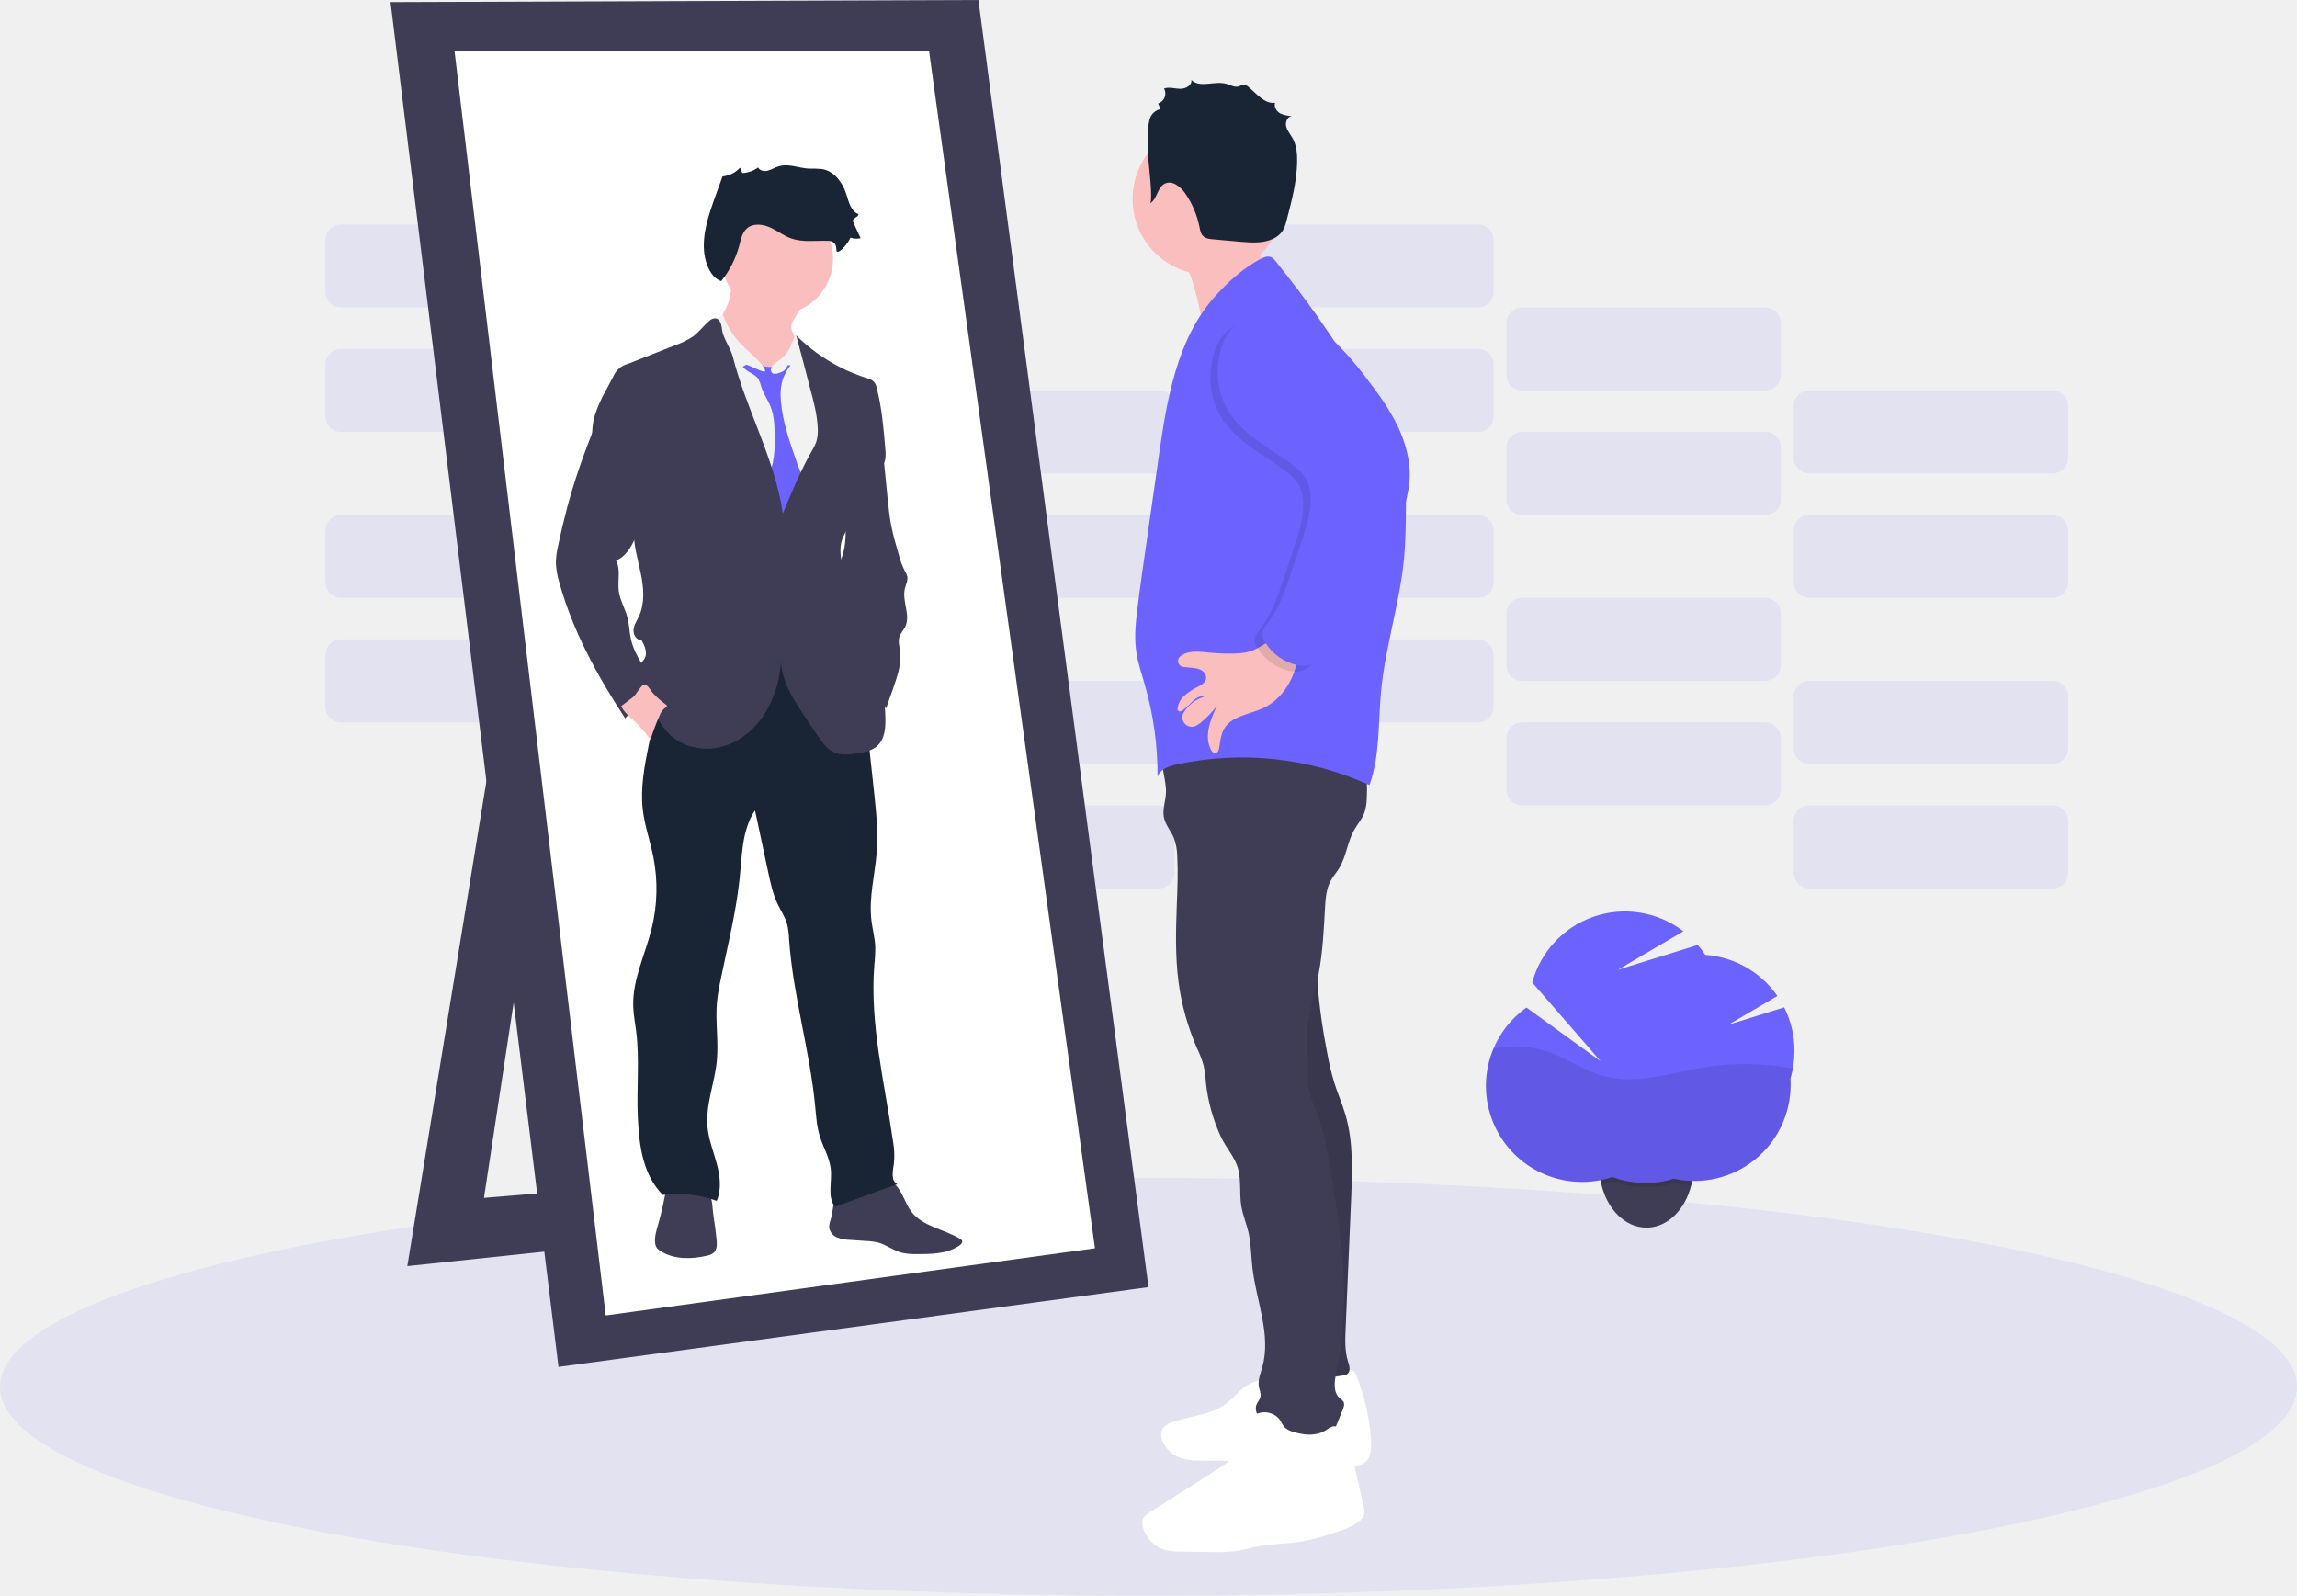
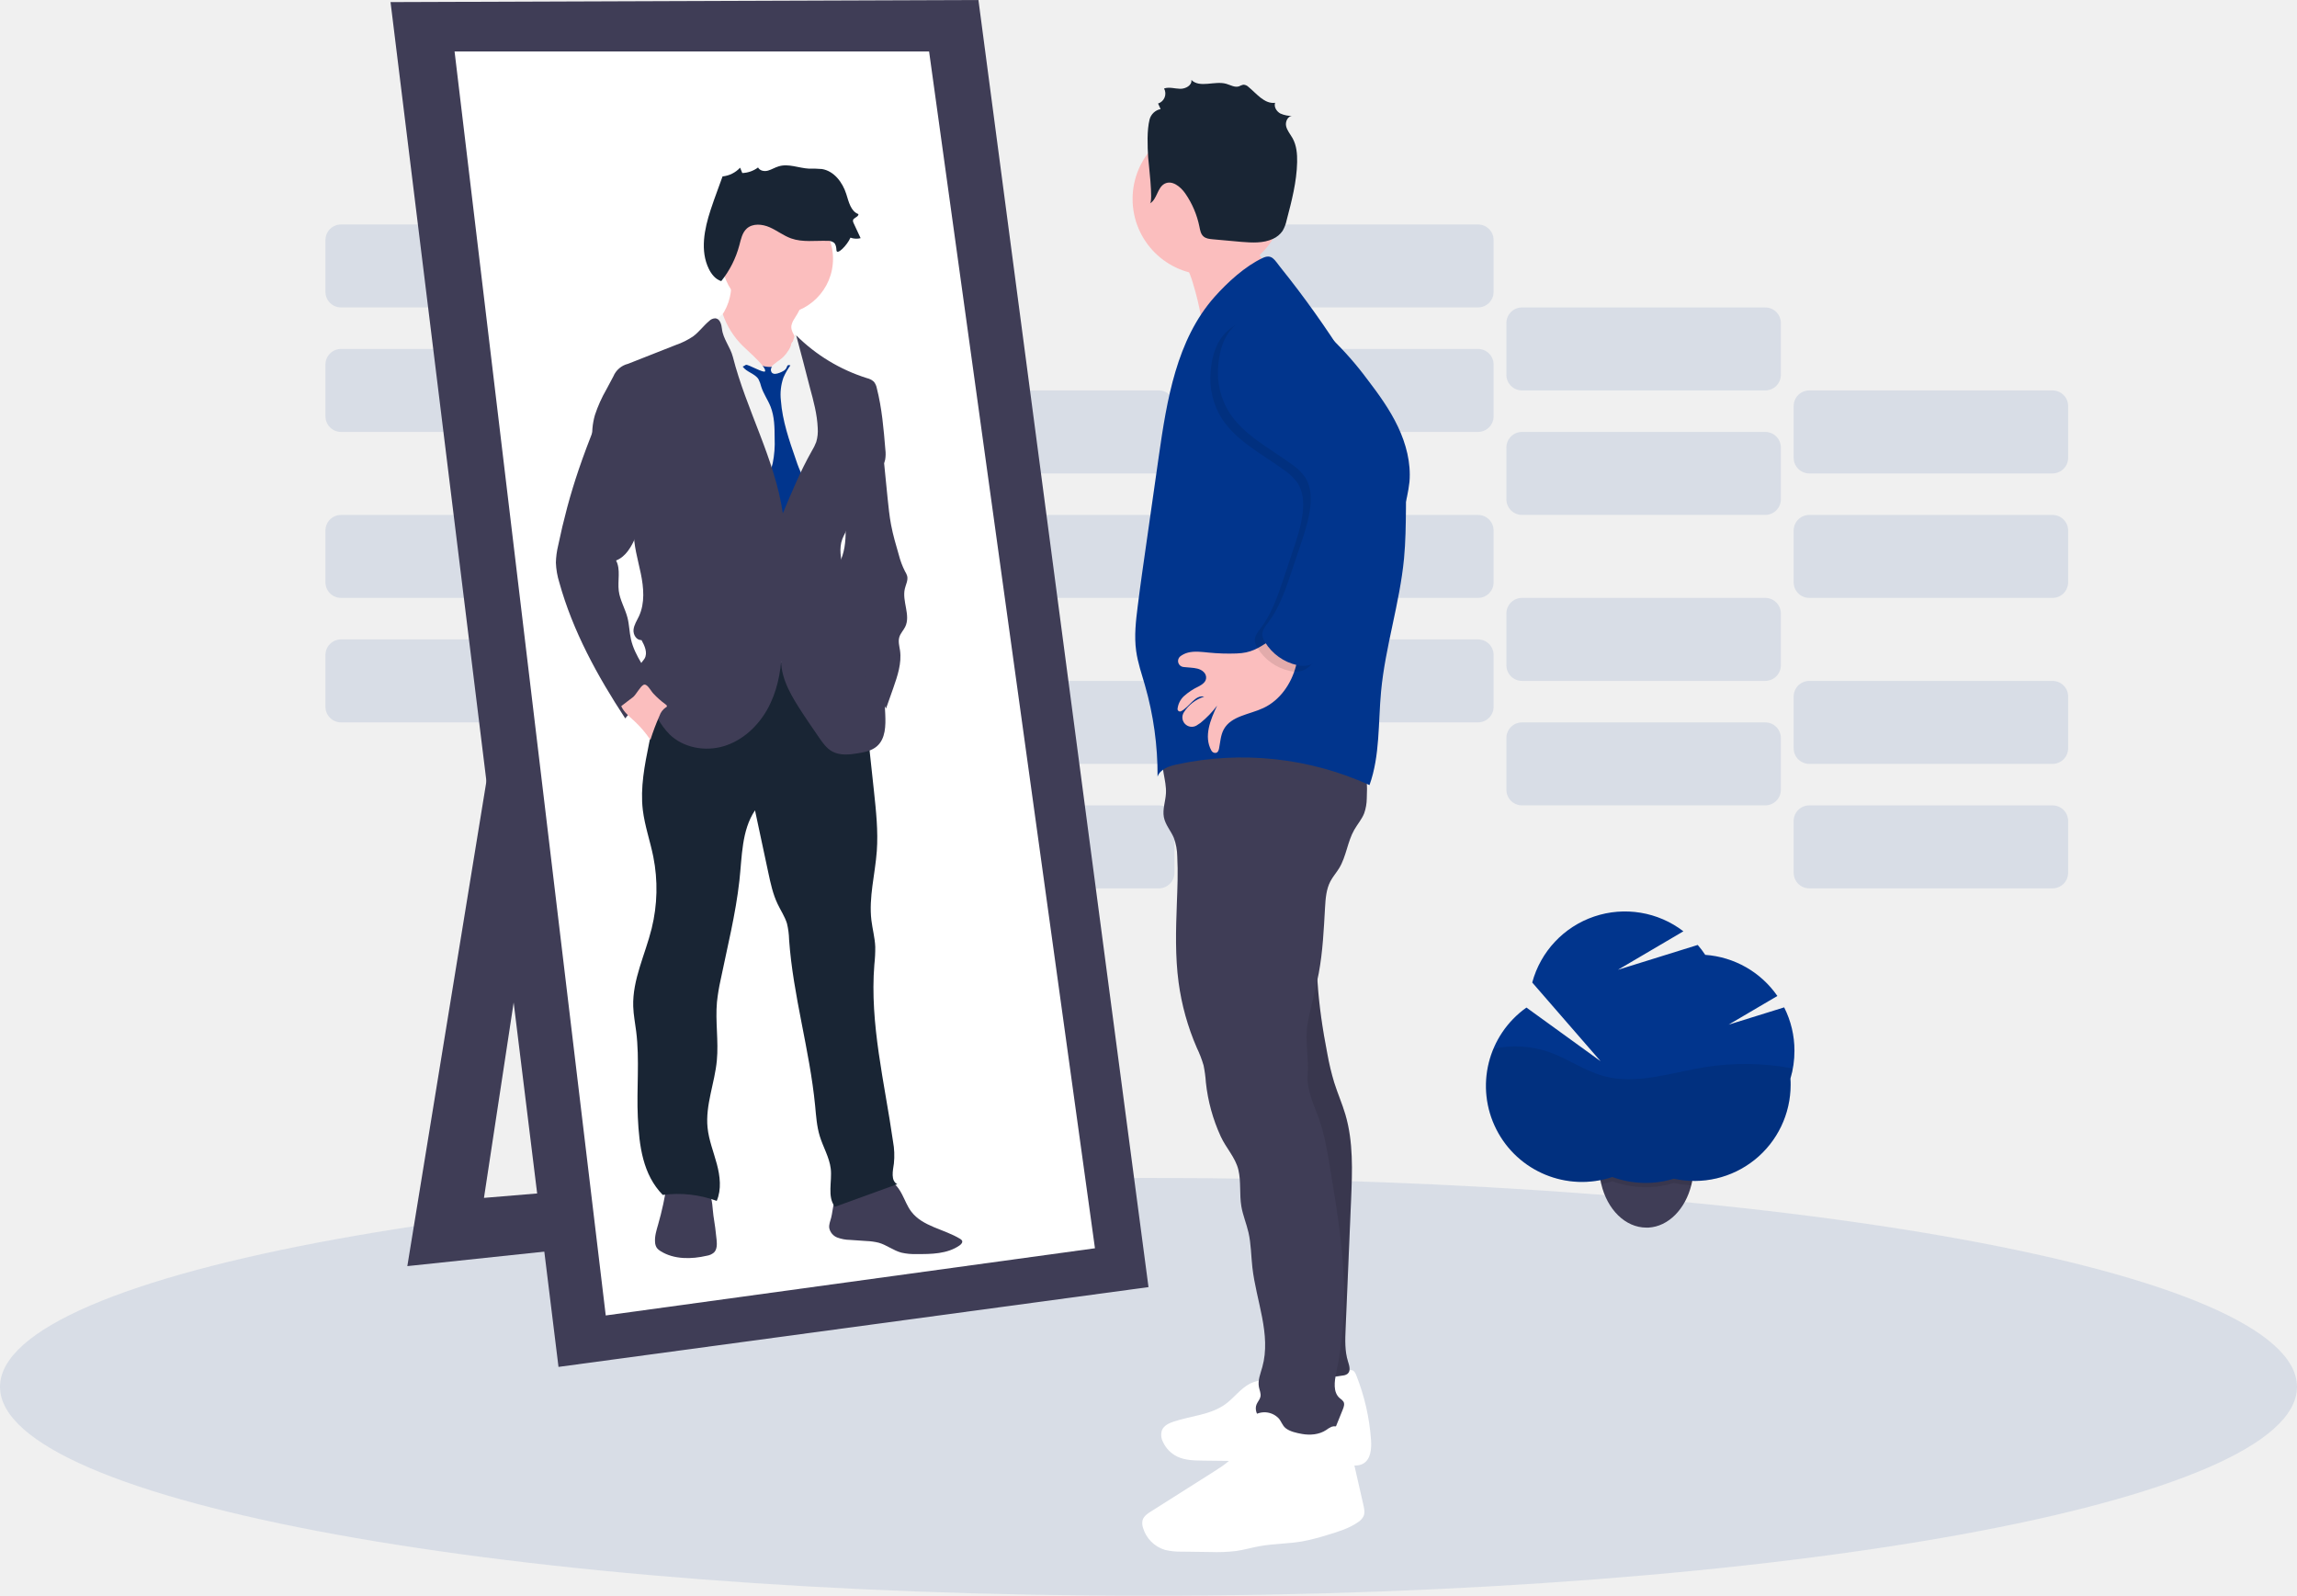
<svg xmlns="http://www.w3.org/2000/svg" data-name="Layer 1" width="1094" height="760" viewBox="0 0 1094 760">
-   <rect x="155" y="304.52" width="130.73" height="39.52" rx="7.43" fill="#6c63ff" opacity="0.1" />
-   <rect x="291.81" y="344.05" width="130.73" height="39.52" rx="7.43" fill="#6c63ff" opacity="0.1" />
-   <rect x="428.63" y="383.57" width="130.73" height="39.52" rx="7.43" fill="#6c63ff" opacity="0.1" />
-   <rect x="155" y="245.24" width="130.73" height="39.52" rx="7.43" fill="#6c63ff" opacity="0.1" />
-   <rect x="291.81" y="284.76" width="130.73" height="39.52" rx="7.43" fill="#6c63ff" opacity="0.1" />
-   <rect x="428.63" y="324.29" width="130.73" height="39.52" rx="7.43" fill="#6c63ff" opacity="0.1" />
-   <rect x="580.64" y="304.52" width="130.73" height="39.52" rx="7.43" fill="#6c63ff" opacity="0.1" />
-   <rect x="717.45" y="344.05" width="130.73" height="39.52" rx="7.43" fill="#6c63ff" opacity="0.1" />
-   <rect x="854.27" y="383.57" width="130.73" height="39.52" rx="7.43" fill="#6c63ff" opacity="0.1" />
-   <rect x="580.64" y="245.24" width="130.73" height="39.52" rx="7.43" fill="#6c63ff" opacity="0.1" />
-   <rect x="717.45" y="284.76" width="130.73" height="39.52" rx="7.43" fill="#6c63ff" opacity="0.1" />
-   <rect x="854.27" y="324.29" width="130.73" height="39.52" rx="7.43" fill="#6c63ff" opacity="0.1" />
-   <rect x="155" y="166.19" width="130.73" height="39.52" rx="7.43" fill="#6c63ff" opacity="0.1" />
-   <rect x="291.81" y="205.71" width="130.73" height="39.52" rx="7.43" fill="#6c63ff" opacity="0.1" />
-   <rect x="428.63" y="245.24" width="130.73" height="39.52" rx="7.43" fill="#6c63ff" opacity="0.1" />
-   <rect x="155" y="106.9" width="130.73" height="39.52" rx="7.43" fill="#6c63ff" opacity="0.1" />
-   <rect x="291.81" y="146.43" width="130.73" height="39.52" rx="7.43" fill="#6c63ff" opacity="0.1" />
-   <rect x="428.63" y="185.95" width="130.73" height="39.52" rx="7.43" fill="#6c63ff" opacity="0.1" />
-   <rect x="580.64" y="166.19" width="130.73" height="39.52" rx="7.43" fill="#6c63ff" opacity="0.1" />
-   <rect x="717.45" y="205.71" width="130.73" height="39.52" rx="7.43" fill="#6c63ff" opacity="0.1" />
-   <rect x="854.27" y="245.24" width="130.73" height="39.52" rx="7.43" fill="#6c63ff" opacity="0.1" />
-   <rect x="580.64" y="106.9" width="130.73" height="39.52" rx="7.43" fill="#6c63ff" opacity="0.1" />
-   <rect x="717.45" y="146.43" width="130.73" height="39.52" rx="7.43" fill="#6c63ff" opacity="0.1" />
-   <rect x="854.27" y="185.95" width="130.73" height="39.52" rx="7.43" fill="#6c63ff" opacity="0.1" />
-   <ellipse cx="547" cy="660.5" rx="547" ry="99.5" fill="#6c63ff" opacity="0.1" />
+   <rect x="155" y="304.52" width="130.73" height="39.52" rx="7.43" fill="#01358d" opacity="0.1" />
+   <rect x="291.81" y="344.05" width="130.73" height="39.52" rx="7.43" fill="#01358d" opacity="0.1" />
+   <rect x="428.63" y="383.57" width="130.73" height="39.52" rx="7.43" fill="#01358d" opacity="0.1" />
+   <rect x="155" y="245.24" width="130.73" height="39.52" rx="7.43" fill="#01358d" opacity="0.1" />
+   <rect x="291.81" y="284.76" width="130.73" height="39.52" rx="7.43" fill="#01358d" opacity="0.1" />
+   <rect x="428.63" y="324.29" width="130.73" height="39.52" rx="7.43" fill="#01358d" opacity="0.1" />
+   <rect x="580.64" y="304.52" width="130.73" height="39.52" rx="7.43" fill="#01358d" opacity="0.1" />
+   <rect x="717.45" y="344.05" width="130.73" height="39.52" rx="7.43" fill="#01358d" opacity="0.1" />
+   <rect x="854.27" y="383.57" width="130.73" height="39.52" rx="7.43" fill="#01358d" opacity="0.1" />
+   <rect x="580.64" y="245.24" width="130.73" height="39.52" rx="7.43" fill="#01358d" opacity="0.1" />
+   <rect x="717.45" y="284.76" width="130.73" height="39.52" rx="7.43" fill="#01358d" opacity="0.1" />
+   <rect x="854.27" y="324.29" width="130.73" height="39.52" rx="7.43" fill="#01358d" opacity="0.1" />
+   <rect x="155" y="166.19" width="130.73" height="39.52" rx="7.43" fill="#01358d" opacity="0.1" />
+   <rect x="291.81" y="205.71" width="130.73" height="39.52" rx="7.43" fill="#01358d" opacity="0.1" />
+   <rect x="428.63" y="245.24" width="130.73" height="39.52" rx="7.43" fill="#01358d" opacity="0.1" />
+   <rect x="155" y="106.9" width="130.73" height="39.52" rx="7.43" fill="#01358d" opacity="0.1" />
+   <rect x="291.81" y="146.43" width="130.73" height="39.52" rx="7.43" fill="#01358d" opacity="0.1" />
+   <rect x="428.63" y="185.95" width="130.73" height="39.52" rx="7.43" fill="#01358d" opacity="0.1" />
+   <rect x="580.64" y="166.19" width="130.73" height="39.52" rx="7.43" fill="#01358d" opacity="0.1" />
+   <rect x="717.45" y="205.71" width="130.73" height="39.52" rx="7.43" fill="#01358d" opacity="0.1" />
+   <rect x="854.27" y="245.24" width="130.73" height="39.52" rx="7.43" fill="#01358d" opacity="0.1" />
+   <rect x="580.64" y="106.9" width="130.73" height="39.52" rx="7.43" fill="#01358d" opacity="0.1" />
+   <rect x="717.45" y="146.43" width="130.73" height="39.52" rx="7.43" fill="#01358d" opacity="0.1" />
+   <rect x="854.27" y="185.95" width="130.73" height="39.52" rx="7.43" fill="#01358d" opacity="0.1" />
+   <ellipse cx="547" cy="660.5" rx="547" ry="99.5" fill="#01358d" opacity="0.1" />
  <polygon points="240 321 194 603 402 581 393 557 230.5 570.5 268.5 320.5 240 321" fill="#3f3d56" />
  <polygon points="186 1 466 0 547 613 266 651 186 1" fill="#3f3d56" />
  <polygon points="216.5 24.5 442.5 24.5 521.5 594.5 288.5 626.5 216.5 24.5" fill="#fff" />
  <path d="M482.64,638.86c1.42,2.72,2.48,5.66,4.33,8.11,5.4,7.22,15.65,8.35,23.34,13.06a2.15,2.15,0,0,1,.91.88c.35.83-.43,1.7-1.18,2.22-5.83,4.09-13.48,4.18-20.61,4.13a27.49,27.49,0,0,1-7.13-.68c-3.77-1-7-3.63-10.72-4.7a28.44,28.44,0,0,0-5.89-.83l-7.81-.53a18.41,18.41,0,0,1-6.09-1.13,6.16,6.16,0,0,1-3.84-4.55c-.22-1.66.49-3.27.91-4.89,1-3.84.69-8.48,3.68-11.1a11.35,11.35,0,0,1,4.15-2,132.39,132.39,0,0,1,16.61-4.42C477.93,631.52,480.59,634.92,482.64,638.86Z" transform="translate(-53 -70)" fill="#3f3d56" />
  <path d="M394.3,660.49c.2,2.13.26,4.57-1.28,6.06a6.83,6.83,0,0,1-3.35,1.5c-7.39,1.72-15.63,1.84-22.06-2.18a6.09,6.09,0,0,1-1.74-1.49,5.43,5.43,0,0,1-.88-2.75c-.23-2.83.64-5.62,1.43-8.35a146.52,146.52,0,0,0,4.25-19.75c.08-.55,18.87,3,20.12,4.86,1.57,2.3,1.58,7.82,2,10.56Q393.74,654.69,394.3,660.49Z" transform="translate(-53 -70)" fill="#3f3d56" />
  <path d="M464.24,400.27l5,46.49c1,9.5,2.05,19.05,1.36,28.58-.8,11-3.88,22-2.58,32.9.51,4.24,1.67,8.4,1.84,12.67a69,69,0,0,1-.43,8.5c-2.26,28.21,4.89,56.2,8.89,84.21a36.54,36.54,0,0,1,.42,10.48c-.52,3.55-1.56,8.21,1.6,9.89l-29.68,10.76c-3.79-4.75-1.28-12.14-2-18.17-.66-5.43-3.64-10.27-5.23-15.5-1.44-4.7-1.74-9.65-2.21-14.53-2.59-26.57-10.54-52.45-12.4-79.08a36,36,0,0,0-1-7.63c-1-3.31-3-6.2-4.46-9.31-2.24-4.67-3.34-9.79-4.42-14.85l-6.35-29.75c-6.42,9.56-6.16,22-7.43,33.46-1.78,16-5.76,31.73-9,47.53a94.47,94.47,0,0,0-1.69,10.3c-.84,9.27.83,18.63-.06,27.89-1,10.73-5.51,21.2-4.42,31.93.6,5.94,2.88,11.56,4.42,17.32s2.3,12.08-.05,17.57a54,54,0,0,0-25.71-2.84c-9.53-9.75-11.22-23.35-11.87-37s.92-27.32-.78-40.84c-.5-4-1.28-7.9-1.41-11.89-.42-12.79,5.73-24.76,8.79-37.19a78.7,78.7,0,0,0,.77-34.15c-1.5-7.47-4.08-14.72-5-22.29-1.25-10.61.87-21.3,3-31.78,1.43-7.07,2.85-14.14,4.47-21.17,1.74-7.55,3.81-15.26,8.46-21.44,7.44-9.89,20.65-14.28,33-13.32s23.88,6.58,34.08,13.58A128.48,128.48,0,0,1,464.24,400.27Z" transform="translate(-53 -70)" fill="#192534" />
  <path d="M431.06,222.25a8.63,8.63,0,0,0-1.15,2.94c-.25,2.05,1,3.93,2,5.72a31.15,31.15,0,0,1,2.93,7.3,12,12,0,0,1,.43,4.87,11.75,11.75,0,0,1-1.3,3.5c-1.93,3.72-4.79,7.16-8.68,8.71a15.29,15.29,0,0,1-9.39.38,28.51,28.51,0,0,1-8.59-4.08,26.11,26.11,0,0,1-5.88-5.1,35.25,35.25,0,0,1-4.06-7c-2.08-4.35-4.19-9-3.81-13.77a4.6,4.6,0,0,1,.24-1.27,6.83,6.83,0,0,1,1.34-2,26.1,26.1,0,0,0,6.12-18.15l14.57,3.31c3.21.73,6.42,1.46,9.59,2.37,2.6.75,6.6,1.79,8.29,4.11S432.21,220.13,431.06,222.25Z" transform="translate(-53 -70)" fill="#fbbebe" />
  <circle cx="370.26" cy="123.29" r="26.48" fill="#fbbebe" />
  <path d="M419,246.71c1.12-2.45,3.54-4,5.75-5.54s4.45-3.51,4.88-6.18a4.43,4.43,0,0,1,.44-1.74c.85-1.28,2.87-.64,4.08.3,2.94,2.29,4.94,5.54,6.89,8.71a74.43,74.43,0,0,1,6.45,12.19c2.81,7.41,3.15,15.5,3.46,23.41.28,7.2.55,14.51-1.2,21.49-1.1,4.42-3,8.71-3.11,13.26-.33,16.53-6.07,32.33-6.47,48.86a126.75,126.75,0,0,0,.72,14.31l.94,10.73q-21.81-1.25-43.5-3.83c-.42-4.94-1.83-9.73-3.12-14.51a314.93,314.93,0,0,1-10.11-59.74c-.77-10.72-1.56-21.4-2.75-32.08-1.07-9.71-3.17-19.48-1.91-29.17a40.27,40.27,0,0,1,4.1-12.62,8.32,8.32,0,0,1,3.2-3.83A8.65,8.65,0,0,1,390,230a41.94,41.94,0,0,1,6.88-.81,4.74,4.74,0,0,1,1.68.16,5.27,5.27,0,0,1,2.29,2.22A41.52,41.52,0,0,0,419,246.71Z" transform="translate(-53 -70)" fill="#f2f2f2" />
-   <path d="M406.72,244.59c1.86,2.66,5.8,3.29,7.52,6a15.73,15.73,0,0,1,1.31,3.57c1.05,3.35,3.17,6.26,4.46,9.53,1.86,4.7,1.91,9.9,1.93,14.95a49.47,49.47,0,0,1-.92,12c-.6,2.47-1.58,4.82-2.3,7.26a35.5,35.5,0,0,0-1.34,12.8,5.24,5.24,0,0,0,.72,2.65,5.75,5.75,0,0,0,2.56,1.74c2.93,1.29,6,2.61,9.2,2.31a3.37,3.37,0,0,0,1.83-.61,4.07,4.07,0,0,0,.9-1.19l2-3.38c1.81-3.09,3.7-6.55,3-10.08a20,20,0,0,0-2.27-5.17,60.78,60.78,0,0,1-3.26-8.07c-3.19-9.17-6.42-18.47-7.14-28.15a24.74,24.74,0,0,1,1.2-10.92,31.1,31.1,0,0,1,3.52-6.09,2.61,2.61,0,0,0-2.81-.95,16.72,16.72,0,0,0-2.91,1.21c-2.94,1.24-6.2.79-9.17-.06-1.16-.34-3-1.5-4.2-1.42C410.14,242.57,406.79,244.71,406.72,244.59Z" transform="translate(-53 -70)" fill="#6c63ff" />
+   <path d="M406.72,244.59c1.86,2.66,5.8,3.29,7.52,6a15.73,15.73,0,0,1,1.31,3.57c1.05,3.35,3.17,6.26,4.46,9.53,1.86,4.7,1.91,9.9,1.93,14.95a49.47,49.47,0,0,1-.92,12c-.6,2.47-1.58,4.82-2.3,7.26a35.5,35.5,0,0,0-1.34,12.8,5.24,5.24,0,0,0,.72,2.65,5.75,5.75,0,0,0,2.56,1.74c2.93,1.29,6,2.61,9.2,2.31a3.37,3.37,0,0,0,1.83-.61,4.07,4.07,0,0,0,.9-1.19l2-3.38c1.81-3.09,3.7-6.55,3-10.08a20,20,0,0,0-2.27-5.17,60.78,60.78,0,0,1-3.26-8.07c-3.19-9.17-6.42-18.47-7.14-28.15a24.74,24.74,0,0,1,1.2-10.92,31.1,31.1,0,0,1,3.52-6.09,2.61,2.61,0,0,0-2.81-.95,16.72,16.72,0,0,0-2.91,1.21c-2.94,1.24-6.2.79-9.17-.06-1.16-.34-3-1.5-4.2-1.42C410.14,242.57,406.79,244.71,406.72,244.59Z" transform="translate(-53 -70)" fill="#01358d" />
  <path d="M430.13,244.48c-.6-.48-1.53-.92-2.06-.36a2.32,2.32,0,0,0-.38.81c-.52,1.4-2.05,2.09-3.44,2.63s-2.89.84-3.73-.19a2.26,2.26,0,0,1,.13-2.67,8.16,8.16,0,0,1,2.19-1.85,21.38,21.38,0,0,0,8.72-13.72,6.52,6.52,0,0,1,2.39,4.13c.33,1.59.37,3.23.7,4.82.49,2.28,1.58,4.41,1.83,6.72.13,1.23,0,2.47,0,3.7a22.71,22.71,0,0,0,.42,3.58C434.56,249.6,432.91,246.69,430.13,244.48Z" transform="translate(-53 -70)" fill="#f2f2f2" />
  <path d="M409.89,237.69c-1-.95-2-1.85-3-2.82a38.9,38.9,0,0,1-9.67-15.35c-1.28,1-2.69,2.32-2.72,4a6.13,6.13,0,0,0,1.32,3.25,50.68,50.68,0,0,1,7.33,19.61,5.84,5.84,0,0,1,5.05-2.69c1.58,0,8.67,4.2,9.18,3.14C418.13,245.17,411.09,238.82,409.89,237.69Z" transform="translate(-53 -70)" fill="#f2f2f2" />
  <path d="M432.22,229.73a83,83,0,0,0,33.58,20.33,7.54,7.54,0,0,1,3.39,1.72,6.93,6.93,0,0,1,1.41,3.1c2.44,9.54,3.26,19.41,4.07,29.22a16.28,16.28,0,0,1-.1,4.88c-.59,2.62-2.45,4.74-4.28,6.71-5.74,6.15-12.29,12.58-13.26,20.94a33.45,33.45,0,0,1-.57,4.8c-.5,1.86-1.61,3.5-2.29,5.31-3.34,8.91,4.21,19.7-.39,28A50.54,50.54,0,0,1,458.84,370a19.86,19.86,0,0,0,1.37,5.88c1.37,2.86,4.19,4.68,6.41,7,6.77,6.94,7.6,17.56,8,27.25.25,5.46.17,11.73-4,15.31-2.41,2.09-5.7,2.77-8.85,3.29-4.19.7-8.75,1.2-12.46-.87-2.66-1.48-4.47-4.07-6.2-6.57-3.28-4.77-6.57-9.53-9.68-14.42-4.92-7.71-9.56-16.52-8.14-25.56-.4,9.25-2.35,18.57-6.89,26.63s-11.85,14.79-20.72,17.45-19.24.78-25.85-5.7a34.94,34.94,0,0,1-5.51-7.43,72.52,72.52,0,0,1-8.14-20.71c-.43-1.89-.75-4,.2-5.69.45-.8,1.14-1.43,1.61-2.22,1.58-2.69.06-6.08-1.47-8.82-2.33.22-4-2.52-3.79-4.86s1.61-4.37,2.6-6.5c2.9-6.28,2.26-13.59.86-20.36s-3.49-13.5-3.33-20.41c.17-7.31-5.09-13.89-9.1-20-2.24-3.44-4.85-6.64-6.8-10.25a33.07,33.07,0,0,1-2.62-24.76,64.89,64.89,0,0,1,5.48-12.22l3.3-6.19a10.21,10.21,0,0,1,7-6l22.83-9a34.35,34.35,0,0,0,8.24-4.12c2.79-2.1,4.87-5,7.53-7.24a4.22,4.22,0,0,1,3-1.31c2.14.19,2.9,2.89,3.12,5,.5,4.72,4,8.72,5.19,13.31,6.44,25.35,20.07,48.73,23.81,74.61,4.2-10.09,8.4-20.2,13.78-29.7a24.66,24.66,0,0,0,2.13-4.31,18.4,18.4,0,0,0,.71-6.69c-.27-6.51-2-12.87-3.71-19.16C436.53,246.1,434.53,238.21,432.22,229.73Z" transform="translate(-53 -70)" fill="#3f3d56" />
  <path d="M475.73,307.19c.44,4.26.87,8.53,1.66,12.74.92,4.87,2.32,9.63,3.71,14.39a37.45,37.45,0,0,0,2.9,7.73,9.94,9.94,0,0,1,1.07,2.29c.49,2-.63,4-1.11,6-1.44,6,2.88,12.67.16,18.2-.82,1.68-2.25,3.07-2.79,4.87-.63,2.07,0,4.28.33,6.42.85,6-1.2,12.1-3.22,17.87L475,407.44c-3.14-5.84-6.31-11.74-10.65-16.75-1.55-1.8-3.24-3.47-4.67-5.37a37.66,37.66,0,0,1-5-9.74,84.43,84.43,0,0,1-5.17-25.72,17.59,17.59,0,0,1,.85-7.4,39.36,39.36,0,0,1,2.22-4c2.68-4.83,3.23-10.55,3.18-16.07s-.64-11.06,0-16.55a37.86,37.86,0,0,1,4-13.13,18.63,18.63,0,0,1,5.43-6.77,9.78,9.78,0,0,1,6-1.95c3.27.19,2.52,3,2.8,5.71Z" transform="translate(-53 -70)" fill="#3f3d56" />
  <path d="M328.64,293.58q-3.06,9-5.52,18.16-2.4,9-4.29,18.1a38.76,38.76,0,0,0-1.08,8.14,36.42,36.42,0,0,0,1.63,9.41c6.44,23.21,18.18,44.62,31.4,64.75A58.28,58.28,0,0,1,364.08,400a2.85,2.85,0,0,0,1-1,2.71,2.71,0,0,0-.32-2.34c-3.65-7.48-9.43-14.07-11.25-22.2-.76-3.38-.79-6.9-1.65-10.26-1.11-4.35-3.59-8.33-4.16-12.79-.61-4.86,1-10.16-1.28-14.47,4.65-1.81,7.34-6.6,9.31-11.19a61.29,61.29,0,0,0,4.48-14.71,44.26,44.26,0,0,0-5.41-28.15,45,45,0,0,0-9.05-11.36c-1.19-1.07-4-4.14-5.73-4.11-2.31.05-3.05,3.79-3.71,5.47C333.64,279.75,331,286.62,328.64,293.58Z" transform="translate(-53 -70)" fill="#3f3d56" />
  <path d="M370.06,405.51c.3.22.64.52.56.88s-.37.45-.63.6a7.76,7.76,0,0,0-2.88,3.9,108.85,108.85,0,0,0-4.34,11.49,50.37,50.37,0,0,0-7.84-9.15c-2.28-2.1-4.83-4.09-6.05-6.93,0-.08,5.24-3.95,5.72-4.37,1.47-1.31,3.32-4.94,4.84-5.74,1.72-.9,3.36,2.63,4.67,4.05A39.72,39.72,0,0,0,370.06,405.51Z" transform="translate(-53 -70)" fill="#fbbebe" />
  <path d="M451.38,189.15c-.07-1.31-.24-2.76-1.24-3.61a4.73,4.73,0,0,0-3-.83c-5.83-.19-11.86.79-17.36-1.17-3.62-1.29-6.71-3.77-10.24-5.31s-8.05-1.95-10.9.64c-2.16,2-2.75,5.07-3.5,7.9a46.32,46.32,0,0,1-8.63,17.12c-2.71-.84-4.65-3.26-5.9-5.8-4.25-8.66-2.16-19,.86-28.18,1-3.08,2.11-6.13,3.22-9.17l2.44-6.72a13.12,13.12,0,0,0,8.36-4.16l1.05,2.55a13.3,13.3,0,0,0,7.5-2.65c.84,1.58,3,2,4.75,1.49s3.26-1.49,5-2c4.65-1.5,9.61.81,14.49,1.07a58,58,0,0,1,6.19.18c5.76.93,9.83,6.35,11.59,11.91,1.17,3.7,2.14,8.25,5.79,9.56.08,1.4-2.4,1.67-2.61,3a2.3,2.3,0,0,0,.3,1.27l3.35,7.19a8.32,8.32,0,0,1-4.84-.24C456.54,186.74,451.53,191.86,451.38,189.15Z" transform="translate(-53 -70)" fill="#192534" />
  <path d="M621.14,204.8a131.36,131.36,0,0,1,4,16.73c.72,4.24,1.14,8.95-1.29,12.49,9.26-13.93,18.93-28.28,33-37.27A30.13,30.13,0,0,1,649,173.51c.08-.84-11.55,3.55-12.44,4.05-4.08,2.27-7.82,5.09-11.8,7.52-2.06,1.25-10.64,4.21-10.72,6,0,1.15,3.41,4.67,4.05,5.88A45.67,45.67,0,0,1,621.14,204.8Z" transform="translate(-53 -70)" fill="#fbbebe" />
  <path d="M664.17,730.18a15.5,15.5,0,0,0-15.84-1.2c-4.53,2.34-7.58,6.77-11.7,9.77-7.08,5.14-16.43,5.55-24.72,8.33-2.2.74-4.54,1.84-5.47,4a7.1,7.1,0,0,0,.41,5.57,14.42,14.42,0,0,0,6.86,7.07c3.72,1.78,8,1.86,12.12,1.91l35.8.42c11,.13,22.07.26,33,1.63,2.55.32,5.31.67,7.56-.58,3.66-2,4.08-7.06,3.8-11.23a103.07,103.07,0,0,0-7-30.8c-.43-1.09-1-2.33-2.21-2.53a3.6,3.6,0,0,0-2.38.76c-10.1,6-22.89,9.39-33.63,4.59" transform="translate(-53 -70)" fill="#fff" />
  <path d="M682.09,501.78c-4,23.23-1.39,47.1,3.11,70.23a122.46,122.46,0,0,0,3.27,13.64c1.61,5.1,3.78,10,5.29,15.13,3.84,13,3.3,26.9,2.73,40.47L693.87,703c-.22,5.18-.42,10.48,1.14,15.42.63,2,1.4,4.5-.19,5.85a4.46,4.46,0,0,1-2.11.81,32.66,32.66,0,0,1-21-3.15L671,659.55c-.22-19.23-.45-38.54-3.41-57.53-2.35-15.1-6.43-30-6.7-45.28-.28-16,3.64-31.79,7.64-47.3.86-3.32,4-5.75,6.58-8a8.09,8.09,0,0,1,3.2-1.94C679.51,499.17,681.35,500.77,682.09,501.78Z" transform="translate(-53 -70)" fill="#3f3d56" />
  <path d="M682.09,501.78c-4,23.23-1.39,47.1,3.11,70.23a122.46,122.46,0,0,0,3.27,13.64c1.61,5.1,3.78,10,5.29,15.13,3.84,13,3.3,26.9,2.73,40.47L693.87,703c-.22,5.18-.42,10.48,1.14,15.42.63,2,1.4,4.5-.19,5.85a4.46,4.46,0,0,1-2.11.81,32.66,32.66,0,0,1-21-3.15L671,659.55c-.22-19.23-.45-38.54-3.41-57.53-2.35-15.1-6.43-30-6.7-45.28-.28-16,3.64-31.79,7.64-47.3.86-3.32,4-5.75,6.58-8a8.09,8.09,0,0,1,3.2-1.94C679.51,499.17,681.35,500.77,682.09,501.78Z" transform="translate(-53 -70)" opacity="0.1" />
  <path d="M607,429.18c-1.48,6.09,1.66,12.4,1.31,18.66-.2,3.79-1.69,7.57-1,11.29s3.35,6.52,4.77,9.93a26.94,26.94,0,0,1,1.62,8.88c.41,7.48.08,15-.2,22.45-.47,12.5-.82,25.07.83,37.46A117.19,117.19,0,0,0,623,569a54,54,0,0,1,3.23,8.39,59.88,59.88,0,0,1,1.1,8.14,82.7,82.7,0,0,0,7.07,25.71c2.55,5.57,7,10,8.41,15.91,1.34,5.66.44,11.63,1.41,17.36.71,4.25,2.44,8.27,3.4,12.47,1.25,5.43,1.22,11.06,1.85,16.6,1.8,16,9.07,32,4.73,47.52-.87,3.12-2.22,6.29-1.61,9.47.3,1.56,1.06,3.1.72,4.65-.28,1.32-1.3,2.34-1.82,3.59-1,2.34.06,5.12,1.84,6.93a19.69,19.69,0,0,0,6.5,3.84c7.37,3.15,15,6.35,23,6.28a6.18,6.18,0,0,0,2.83-.52c1.44-.75,2.15-2.38,2.76-3.88l4.1-10.14c.5-1.23,1-2.67.31-3.81a7.1,7.1,0,0,0-1.72-1.6c-3.31-2.79-2.56-8-1.68-12.19a177.87,177.87,0,0,0,3.72-32.7c.44-21.92-3.17-43.71-6.77-65.34-1.25-7.51-2.51-15.07-5-22.27s-6.16-14.13-5.56-21.61c.64-8.08-1.46-16.55,0-24.52s3.77-15.77,5.26-23.73c1.93-10.33,2.41-20.86,3-31.34.25-4.28.57-8.7,2.57-12.5,1.17-2.22,2.87-4.12,4.18-6.27,3.38-5.59,3.92-12.52,7.15-18.2,1.53-2.69,3.64-5.06,4.76-7.94a22.19,22.19,0,0,0,1.22-7.06,84,84,0,0,0-1-18.05,117.45,117.45,0,0,0-55-12.76c-7.31.12-14.7.86-21.56,3.39C619.86,425.25,613.9,428.66,607,429.18Z" transform="translate(-53 -70)" fill="#3f3d56" />
  <path d="M648,746c-2.94,3.66-2.74,8.89-4.62,13.2-2.28,5.23-7.36,8.58-12.18,11.63l-30,19c-1.64,1-3.4,2.23-4,4.09a6.56,6.56,0,0,0,.15,3.59,15.58,15.58,0,0,0,10.48,10.64,31,31,0,0,0,8.11.83l13.49.18a79,79,0,0,0,12.31-.48c3.74-.54,7.38-1.61,11.1-2.29,6.77-1.23,13.73-1.12,20.51-2.31a108.46,108.46,0,0,0,12.28-3.17c4.9-1.47,9.89-3,14.09-5.91a7.31,7.31,0,0,0,2.71-2.92c.71-1.65.32-3.54-.08-5.29l-6.44-28.3a16.87,16.87,0,0,0-2.52-6.61c-1.43-1.9-4-3.16-6.23-2.35a13.21,13.21,0,0,0-2.59,1.56c-3.3,2.17-7.53,2.53-11.43,1.85-2.52-.45-5.85-1.14-7.88-2.81-1.54-1.27-2-3.24-3.31-4.68A9.39,9.39,0,0,0,648,746Z" transform="translate(-53 -70)" fill="#fff" />
  <circle cx="575.55" cy="94.77" r="36.13" fill="#fbbebe" />
  <path d="M600.68,166.89c3.46-1.94,3.46-7.53,7-9.39s7.56,1.37,9.83,4.63A42.59,42.59,0,0,1,624.26,178c.32,1.62.62,3.39,1.84,4.52s2.82,1.27,4.38,1.43q6.85.68,13.72,1.24c5.1.41,10.48.74,15.11-1.45a11,11,0,0,0,4.54-3.76,16.92,16.92,0,0,0,1.94-5.08c2.39-9.09,4.8-18.29,5-27.69.08-3.88-.26-7.9-2.13-11.3-1.09-2-2.69-3.74-3.14-5.94s1-5,3.28-4.76a13.46,13.46,0,0,1-6-1.14c-1.81-1-3.15-3.15-2.51-5.11-5.08.65-8.78-4.37-12.74-7.62a3.45,3.45,0,0,0-2.42-1,8.73,8.73,0,0,0-2,.77c-2,.7-4.09-.63-6.14-1.21-5.5-1.54-12.49,2.18-16.57-1.82.39,2.55-2.74,4.26-5.32,4.21s-5.24-1-7.68-.14a5,5,0,0,1-2.86,7.16l1.21,2.64a6.82,6.82,0,0,0-5.25,4.92c-1.33,5.25-1,12.71-.68,18.11C600,147.35,602.31,166,600.68,166.89Z" transform="translate(-53 -70)" fill="#192534" />
-   <path d="M631.51,211.34c-18.15,20.41-22.77,49.14-26.64,76.19l-5.7,39.94c-1.48,10.36-3,20.72-4.29,31.11-.9,7.11-1.74,14.33-.76,21.43.77,5.6,2.64,11,4.2,16.39a154.56,154.56,0,0,1,6,43.49c1.21-3.56,5.4-5,9.08-5.8a146.82,146.82,0,0,1,91.86,9.81c5.05-14.15,4.1-29.63,5.51-44.59,2-21.33,8.89-42,10.93-63.29.75-7.93.84-15.9.92-23.87.06-5.85.12-11.76-1.1-17.49-1.36-6.34-4.23-12.25-7.2-18A469.1,469.1,0,0,0,687,230.24q-7.54-11.28-15.73-22.11-4.15-5.49-8.47-10.86c-2.79-3.47-4-6.48-8.43-4.4C646,196.79,637.6,204.49,631.51,211.34Z" transform="translate(-53 -70)" fill="#6c63ff" />
+   <path d="M631.51,211.34c-18.15,20.41-22.77,49.14-26.64,76.19l-5.7,39.94c-1.48,10.36-3,20.72-4.29,31.11-.9,7.11-1.74,14.33-.76,21.43.77,5.6,2.64,11,4.2,16.39a154.56,154.56,0,0,1,6,43.49c1.21-3.56,5.4-5,9.08-5.8a146.82,146.82,0,0,1,91.86,9.81c5.05-14.15,4.1-29.63,5.51-44.59,2-21.33,8.89-42,10.93-63.29.75-7.93.84-15.9.92-23.87.06-5.85.12-11.76-1.1-17.49-1.36-6.34-4.23-12.25-7.2-18A469.1,469.1,0,0,0,687,230.24q-7.54-11.28-15.73-22.11-4.15-5.49-8.47-10.86c-2.79-3.47-4-6.48-8.43-4.4C646,196.79,637.6,204.49,631.51,211.34Z" transform="translate(-53 -70)" fill="#01358d" />
  <path d="M641.91,381.22a98,98,0,0,1-13.27-.42c-3.27-.32-6.61-.8-9.8,0a10.2,10.2,0,0,0-3.81,1.87,2.87,2.87,0,0,0,1.63,5l3.42.3c2.17.19,4.43.41,6.12,2a3.82,3.82,0,0,1,1.24,2.41c.21,2.33-1.81,3.6-3.62,4.57a28.69,28.69,0,0,0-7.06,4.7,9.78,9.78,0,0,0-2.93,6,1.16,1.16,0,0,0,1.7,1.07c4-2,6.61-7.93,11-6.94a17.82,17.82,0,0,0-9.66,7.43,4.48,4.48,0,0,0,6,6.33,19.78,19.78,0,0,0,1.88-1.25,46.21,46.21,0,0,0,7.93-8.24c-3.2,6.75-6.44,14.65-2.76,21.36a2.13,2.13,0,0,0,2,1.18c1.16-.12,1.5-1.21,1.69-2.17.6-3.09.75-6.35,2.27-9.1,3.52-6.38,12.2-7,18.81-10.11,7.93-3.68,13.36-11.6,15.55-20.06a15.42,15.42,0,0,0,.39-7.62c-1.47-5.69-8.49-7-13-4.25C652.1,378.79,648.89,381,641.91,381.22Z" transform="translate(-53 -70)" fill="#fbbebe" />
  <path d="M634.89,269.29c7,10.81,19.15,16.9,29.57,24.49A24.79,24.79,0,0,1,671,300c2.63,4.06,3,9.22,2.46,14-.68,6.31-2.71,12.38-4.72,18.4l-4.37,13.05c-2.77,8.28-5.63,16.73-10.9,23.69-1.35,1.77-2.92,3.66-2.86,5.88a7.6,7.6,0,0,0,1.28,3.58,24.08,24.08,0,0,0,15.29,10.92,11.66,11.66,0,0,0,5.75,0c2.7-.8,4.73-3,6.61-5.08,9-9.93,18-20,24.5-31.65,6.35-11.37,10.15-24,13.65-36.51a76.86,76.86,0,0,0,3-14.13c.74-9-1.62-18-5.48-26.13s-9.17-15.49-14.64-22.64a157.58,157.58,0,0,0-17.15-19.68c-10.88-10.17-24.19-16.15-38.75-10.38-10.28,4.08-14.13,12.59-15.05,23.49A35.74,35.74,0,0,0,634.89,269.29Z" transform="translate(-53 -70)" opacity="0.1" />
-   <path d="M638.53,266.55c7,10.81,19.16,16.9,29.57,24.49a24.87,24.87,0,0,1,6.51,6.26c2.63,4.06,3,9.21,2.46,14-.69,6.31-2.71,12.38-4.73,18.4l-4.37,13c-2.77,8.28-5.63,16.72-10.9,23.69-1.34,1.77-2.91,3.65-2.85,5.88a7.42,7.42,0,0,0,1.28,3.57,24.07,24.07,0,0,0,15.28,10.93,11.7,11.7,0,0,0,5.76,0c2.7-.79,4.72-3,6.61-5.07,9-9.94,18-20,24.5-31.65,6.35-11.37,10.15-24,13.65-36.52a76.08,76.08,0,0,0,3-14.12c.74-9-1.62-18-5.47-26.14s-9.17-15.49-14.64-22.64A157.65,157.65,0,0,0,687,231.06c-10.87-10.16-24.18-16.15-38.74-10.37-10.29,4.08-14.13,12.58-15.06,23.49A35.77,35.77,0,0,0,638.53,266.55Z" transform="translate(-53 -70)" fill="#6c63ff" />
+   <path d="M638.53,266.55c7,10.81,19.16,16.9,29.57,24.49a24.87,24.87,0,0,1,6.51,6.26c2.63,4.06,3,9.21,2.46,14-.69,6.31-2.71,12.38-4.73,18.4l-4.37,13c-2.77,8.28-5.63,16.72-10.9,23.69-1.34,1.77-2.91,3.65-2.85,5.88a7.42,7.42,0,0,0,1.28,3.57,24.07,24.07,0,0,0,15.28,10.93,11.7,11.7,0,0,0,5.76,0c2.7-.79,4.72-3,6.61-5.07,9-9.94,18-20,24.5-31.65,6.35-11.37,10.15-24,13.65-36.52a76.08,76.08,0,0,0,3-14.12c.74-9-1.62-18-5.47-26.14s-9.17-15.49-14.64-22.64A157.65,157.65,0,0,0,687,231.06c-10.87-10.16-24.18-16.15-38.74-10.37-10.29,4.08-14.13,12.58-15.06,23.49A35.77,35.77,0,0,0,638.53,266.55Z" transform="translate(-53 -70)" fill="#01358d" />
  <path d="M859.65,625.24a37,37,0,0,1-.8,7.76c-.1.48-.21,1-.32,1.41-2.84,11.39-10.85,19.72-20.41,20.25-.32,0-.64,0-1,0-10.11,0-18.66-8.72-21.48-20.73-.08-.32-.15-.64-.22-1a37,37,0,0,1-.8-7.76c0-16.27,10.07-29.45,22.5-29.45S859.65,609,859.65,625.24Z" transform="translate(-53 -70)" fill="#3f3d56" />
  <path d="M859.65,625.24a37,37,0,0,1-.8,7.76c-.1.48-.21,1-.32,1.41-.34,0-.67,0-1,0a45.76,45.76,0,0,1-7.36-1,44.92,44.92,0,0,1-6.56,1.5,45.87,45.87,0,0,1-5.14.48l-1.74,0a46.41,46.41,0,0,1-6.16-.41,45.17,45.17,0,0,1-9.67-2.4,45.56,45.56,0,0,1-5.22,1.4c-.08-.32-.15-.64-.22-1a37,37,0,0,1-.8-7.76c0-16.27,10.07-29.45,22.5-29.45S859.65,609,859.65,625.24Z" transform="translate(-53 -70)" opacity="0.1" />
-   <path d="M907.65,570.38a45.54,45.54,0,0,0-4.9-20.61L876.29,558l23.23-13.66a45.73,45.73,0,0,0-34.36-19.58,45.65,45.65,0,0,0-3.57-4.72l-38,11.83,31.17-18.33a45.73,45.73,0,0,0-72,24.39l32.55,37.47L780,549.86a45.74,45.74,0,0,0,40.93,80.7,45.92,45.92,0,0,0,29.28.81,45.78,45.78,0,0,0,55.62-44.66c0-1,0-2-.1-3A45.63,45.63,0,0,0,907.65,570.38Z" transform="translate(-53 -70)" fill="#6c63ff" />
+   <path d="M907.65,570.38a45.54,45.54,0,0,0-4.9-20.61L876.29,558l23.23-13.66a45.73,45.73,0,0,0-34.36-19.58,45.65,45.65,0,0,0-3.57-4.72l-38,11.83,31.17-18.33a45.73,45.73,0,0,0-72,24.39l32.55,37.47L780,549.86a45.74,45.74,0,0,0,40.93,80.7,45.92,45.92,0,0,0,29.28.81,45.78,45.78,0,0,0,55.62-44.66c0-1,0-2-.1-3A45.63,45.63,0,0,0,907.65,570.38Z" transform="translate(-53 -70)" fill="#01358d" />
  <path d="M906.86,578.86a121.9,121.9,0,0,0-42.34-.54c-15.89,2.63-32.13,8.41-47.67,4.19-9.12-2.48-17-8.22-25.91-11.41a49.18,49.18,0,0,0-26.75-1.6,45.76,45.76,0,0,0,56.69,61.06,45.92,45.92,0,0,0,29.28.81,45.78,45.78,0,0,0,55.62-44.66c0-1,0-2-.1-3A45.19,45.19,0,0,0,906.86,578.86Z" transform="translate(-53 -70)" opacity="0.1" />
</svg>
